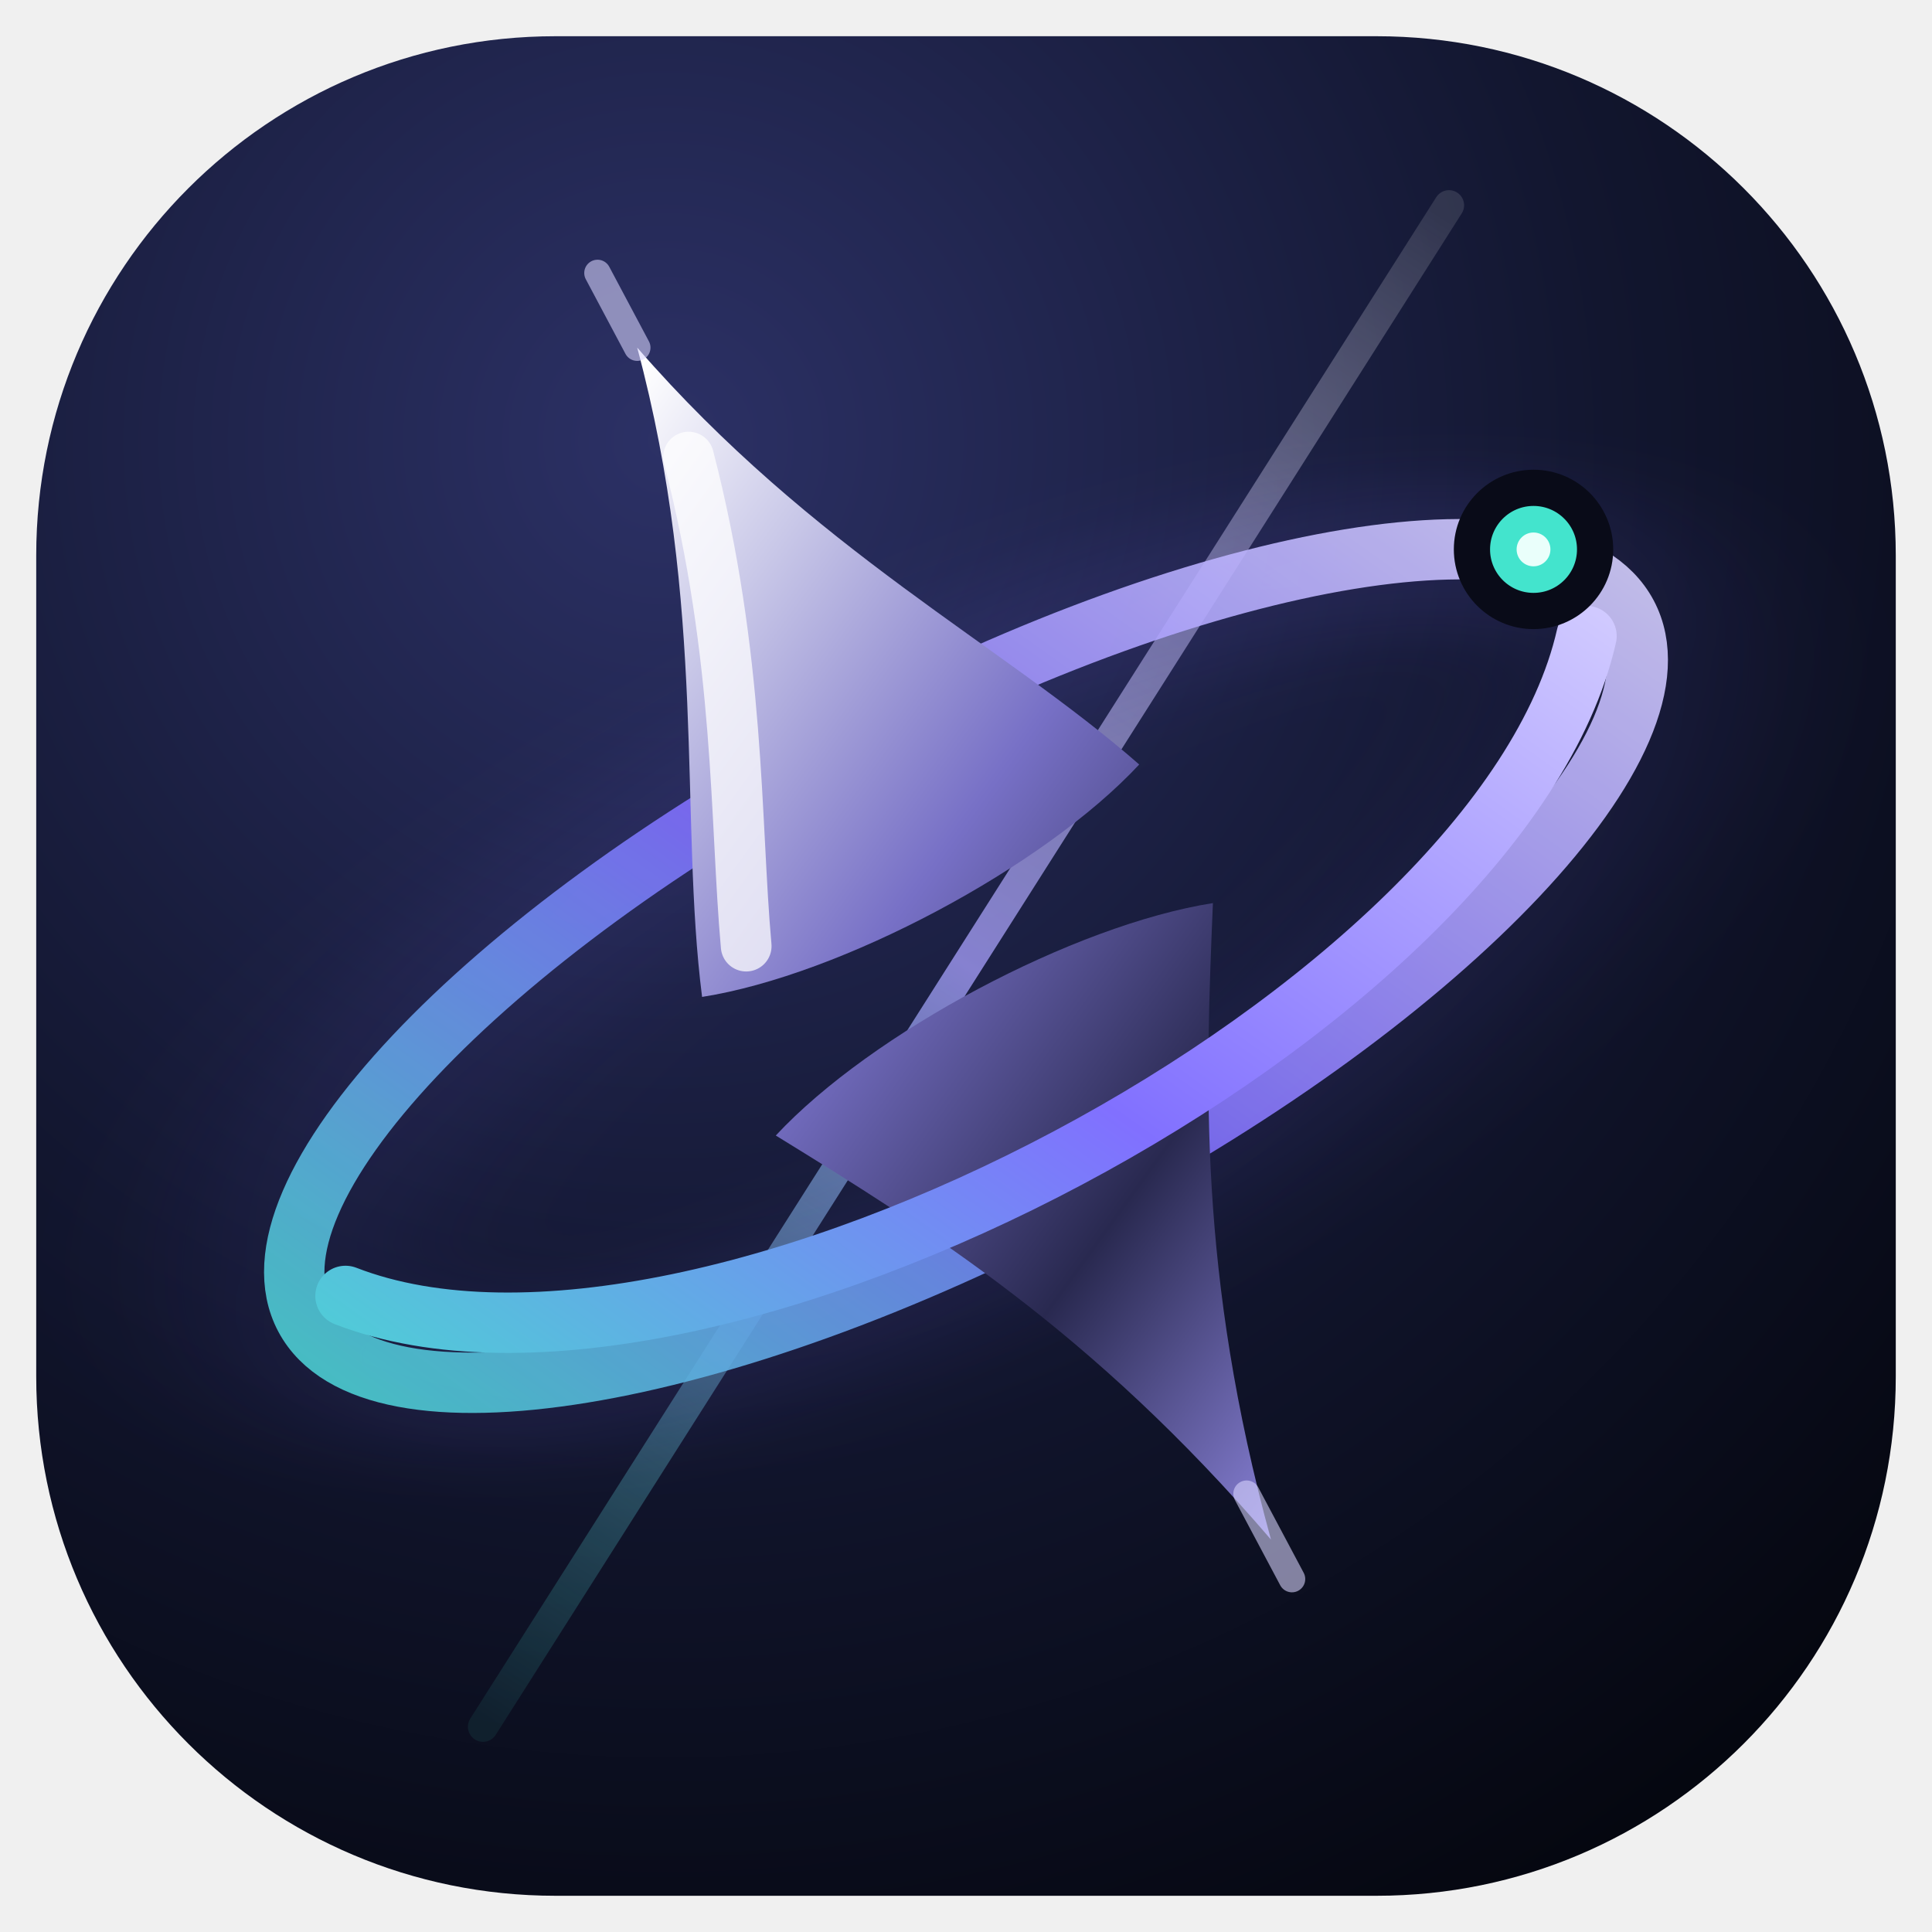
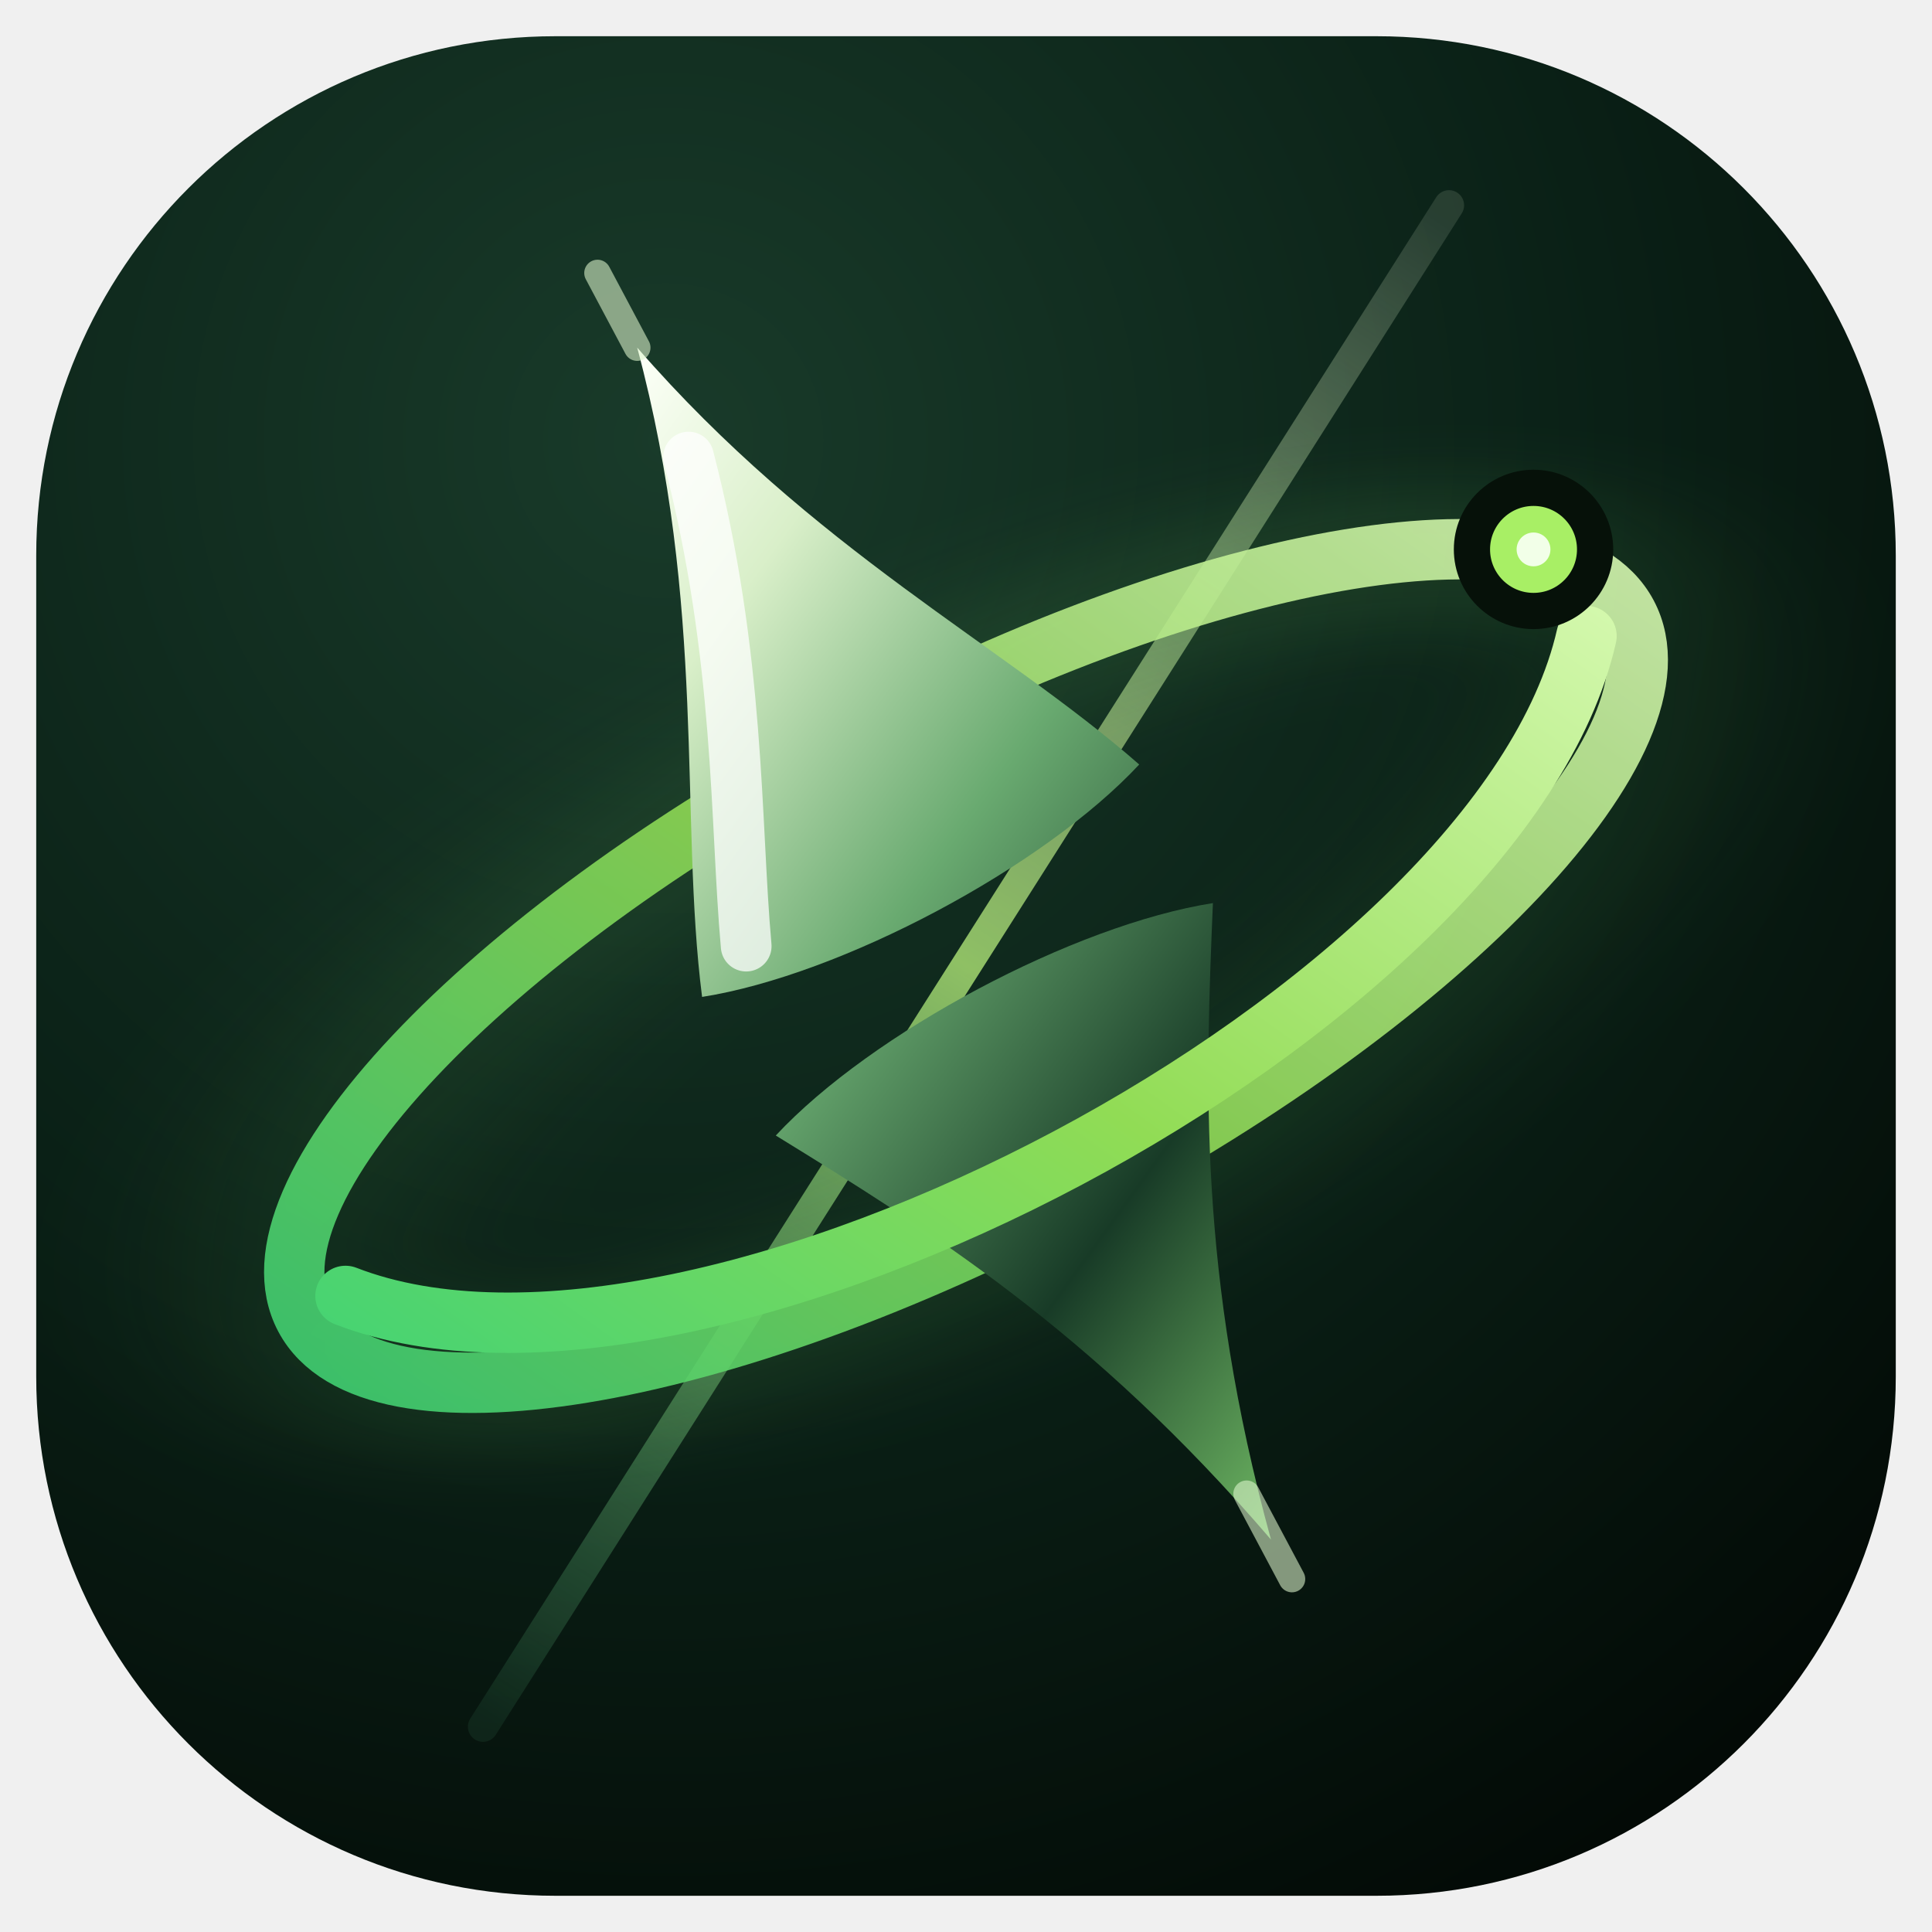
<svg xmlns="http://www.w3.org/2000/svg" viewBox="0 0 160 160" role="img" aria-labelledby="title">
  <defs>
    <radialGradient id="space" cx="34%" cy="22%" r="90%">
-       <stop stop-color="#2c3166" />
-       <stop offset=".56" stop-color="#12162f" />
-       <stop offset="1" stop-color="#050710" />
+       <stop stop-color="#193b2a" />
+       <stop offset=".56" stop-color="#0a2016" />
+       <stop offset="1" stop-color="#030a06" />
    </radialGradient>
    <linearGradient id="axis" x1="40" y1="142" x2="120" y2="18" gradientUnits="userSpaceOnUse">
-       <stop stop-color="#43e4cd" stop-opacity=".08" />
-       <stop offset=".5" stop-color="#a9a1ff" stop-opacity=".75" />
-       <stop offset="1" stop-color="#fff" stop-opacity=".12" />
+       <stop stop-color="#6ee7a0" stop-opacity=".08" />
+       <stop offset=".5" stop-color="#b9f27c" stop-opacity=".75" />
+       <stop offset="1" stop-color="#efffe1" stop-opacity=".12" />
    </linearGradient>
    <linearGradient id="orbit" x1="18" y1="111" x2="142" y2="49" gradientUnits="userSpaceOnUse">
-       <stop stop-color="#43e4cd" />
-       <stop offset=".48" stop-color="#8170ff" />
-       <stop offset="1" stop-color="#e5e1ff" />
+       <stop stop-color="#33d17a" />
+       <stop offset=".48" stop-color="#91dc55" />
+       <stop offset="1" stop-color="#e4ffc3" />
    </linearGradient>
    <linearGradient id="core" x1="58" y1="34" x2="104" y2="128" gradientUnits="userSpaceOnUse">
-       <stop stop-color="#fff" />
-       <stop offset=".17" stop-color="#c9c8e8" />
-       <stop offset=".42" stop-color="#7770c6" />
-       <stop offset=".7" stop-color="#292950" />
-       <stop offset="1" stop-color="#9d94f4" />
+       <stop stop-color="#fbfff6" />
+       <stop offset=".17" stop-color="#d9efc9" />
+       <stop offset=".42" stop-color="#69aa70" />
+       <stop offset=".7" stop-color="#183b27" />
+       <stop offset="1" stop-color="#80d16f" />
    </linearGradient>
    <filter id="soft" x="-40%" y="-40%" width="180%" height="180%">
      <feGaussianBlur stdDeviation="6" />
    </filter>
  </defs>
  <rect x="3" y="3" width="154" height="154" rx="43" fill="url(#space)" />
  <path d="m40 143 80-126" stroke="url(#axis)" stroke-width="2.5" stroke-linecap="round" />
-   <ellipse cx="80" cy="80" rx="62" ry="21" fill="none" stroke="#8170ff" stroke-width="12" opacity=".1" filter="url(#soft)" transform="rotate(-28 80 80)" />
+   <ellipse cx="80" cy="80" rx="62" ry="21" fill="none" stroke="#79d86d" stroke-width="12" opacity=".11" filter="url(#soft)" transform="rotate(-28 80 80)" />
  <ellipse cx="80" cy="80" rx="62" ry="21" fill="none" stroke="url(#orbit)" stroke-width="5" stroke-linecap="round" transform="rotate(-28 80 80)" opacity=".88" />
  <g transform="rotate(-28 80 80)">
    <path d="M80 22c-5 21.7-15.2 36-20.5 50 11 3.8 30 3.8 41 0-5.3-14-15.5-28.3-20.5-50Z" fill="url(#core)" />
    <path d="M59.5 85c11-3.8 30-3.8 41 0-7.5 12.8-15.5 26.5-20.5 48.8-5-22.3-13-36-20.5-48.8Z" fill="url(#core)" />
    <path d="M79.5 32c-4 16.7-10.8 28.5-14.8 38" fill="none" stroke="#fff" stroke-width="4.2" stroke-linecap="round" opacity=".74" />
-     <path d="M80 22v-7M80 129.5v8" stroke="#d9d5ff" stroke-width="2.2" stroke-linecap="round" opacity=".58" />
+     <path d="M80 22v-7M80 129.5v8" stroke="#dff6cd" stroke-width="2.2" stroke-linecap="round" opacity=".58" />
  </g>
  <path d="M21.8 80c20.7 24 95.7 24 116.4 0" fill="none" stroke="url(#orbit)" stroke-width="5" stroke-linecap="round" transform="rotate(-28 80 80)" />
-   <circle cx="127" cy="45.5" r="5.1" fill="#43e4cd" stroke="#090b18" stroke-width="3" />
-   <circle cx="127" cy="45.5" r="1.4" fill="#eafffb" />
+   <circle cx="127" cy="45.5" r="5.1" fill="#a8ef65" stroke="#061109" stroke-width="3" />
+   <circle cx="127" cy="45.5" r="1.4" fill="#f2ffe8" />
</svg>
